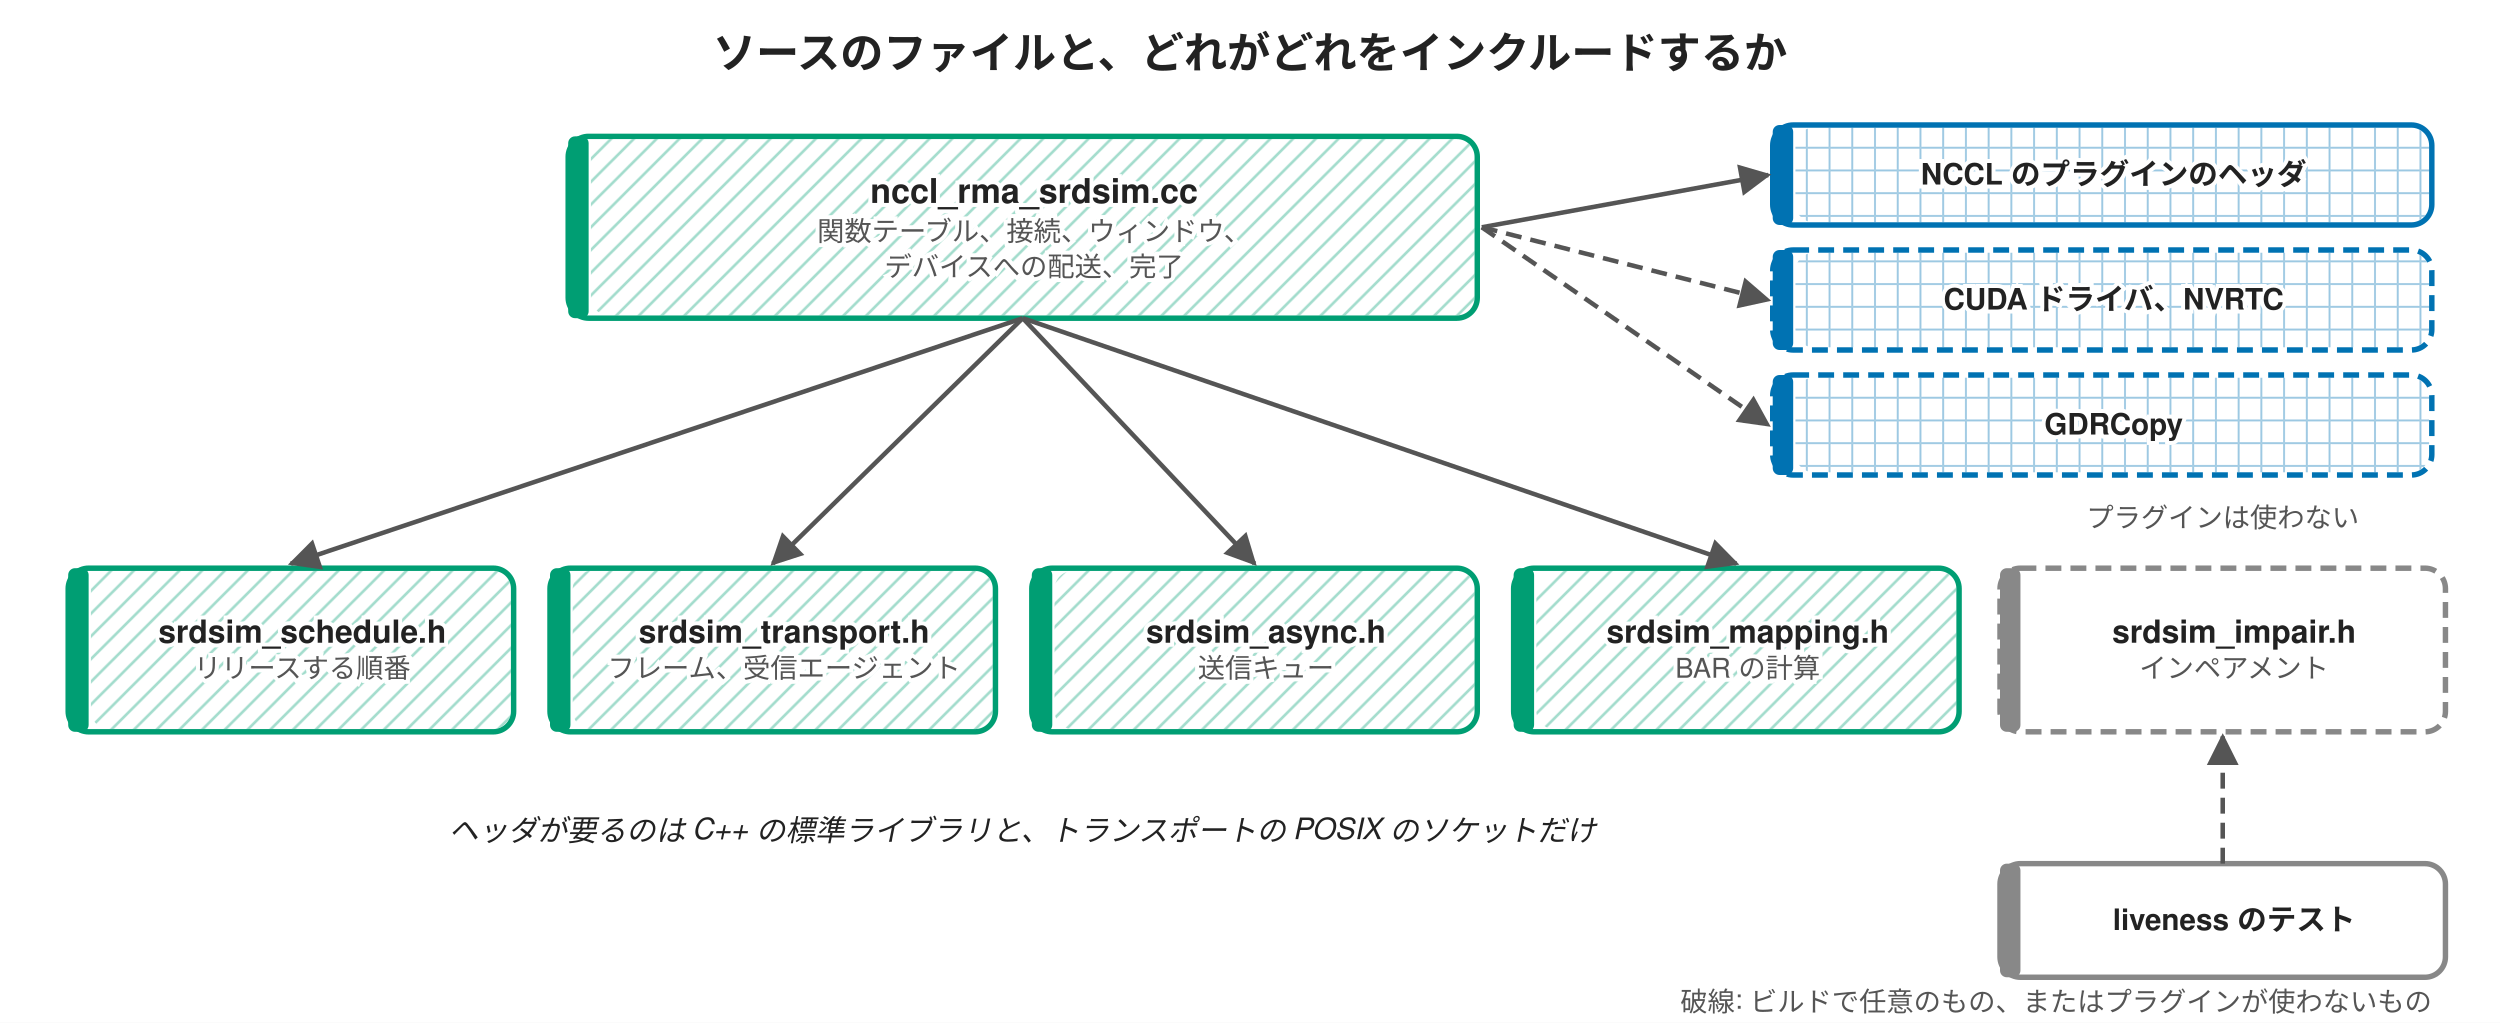
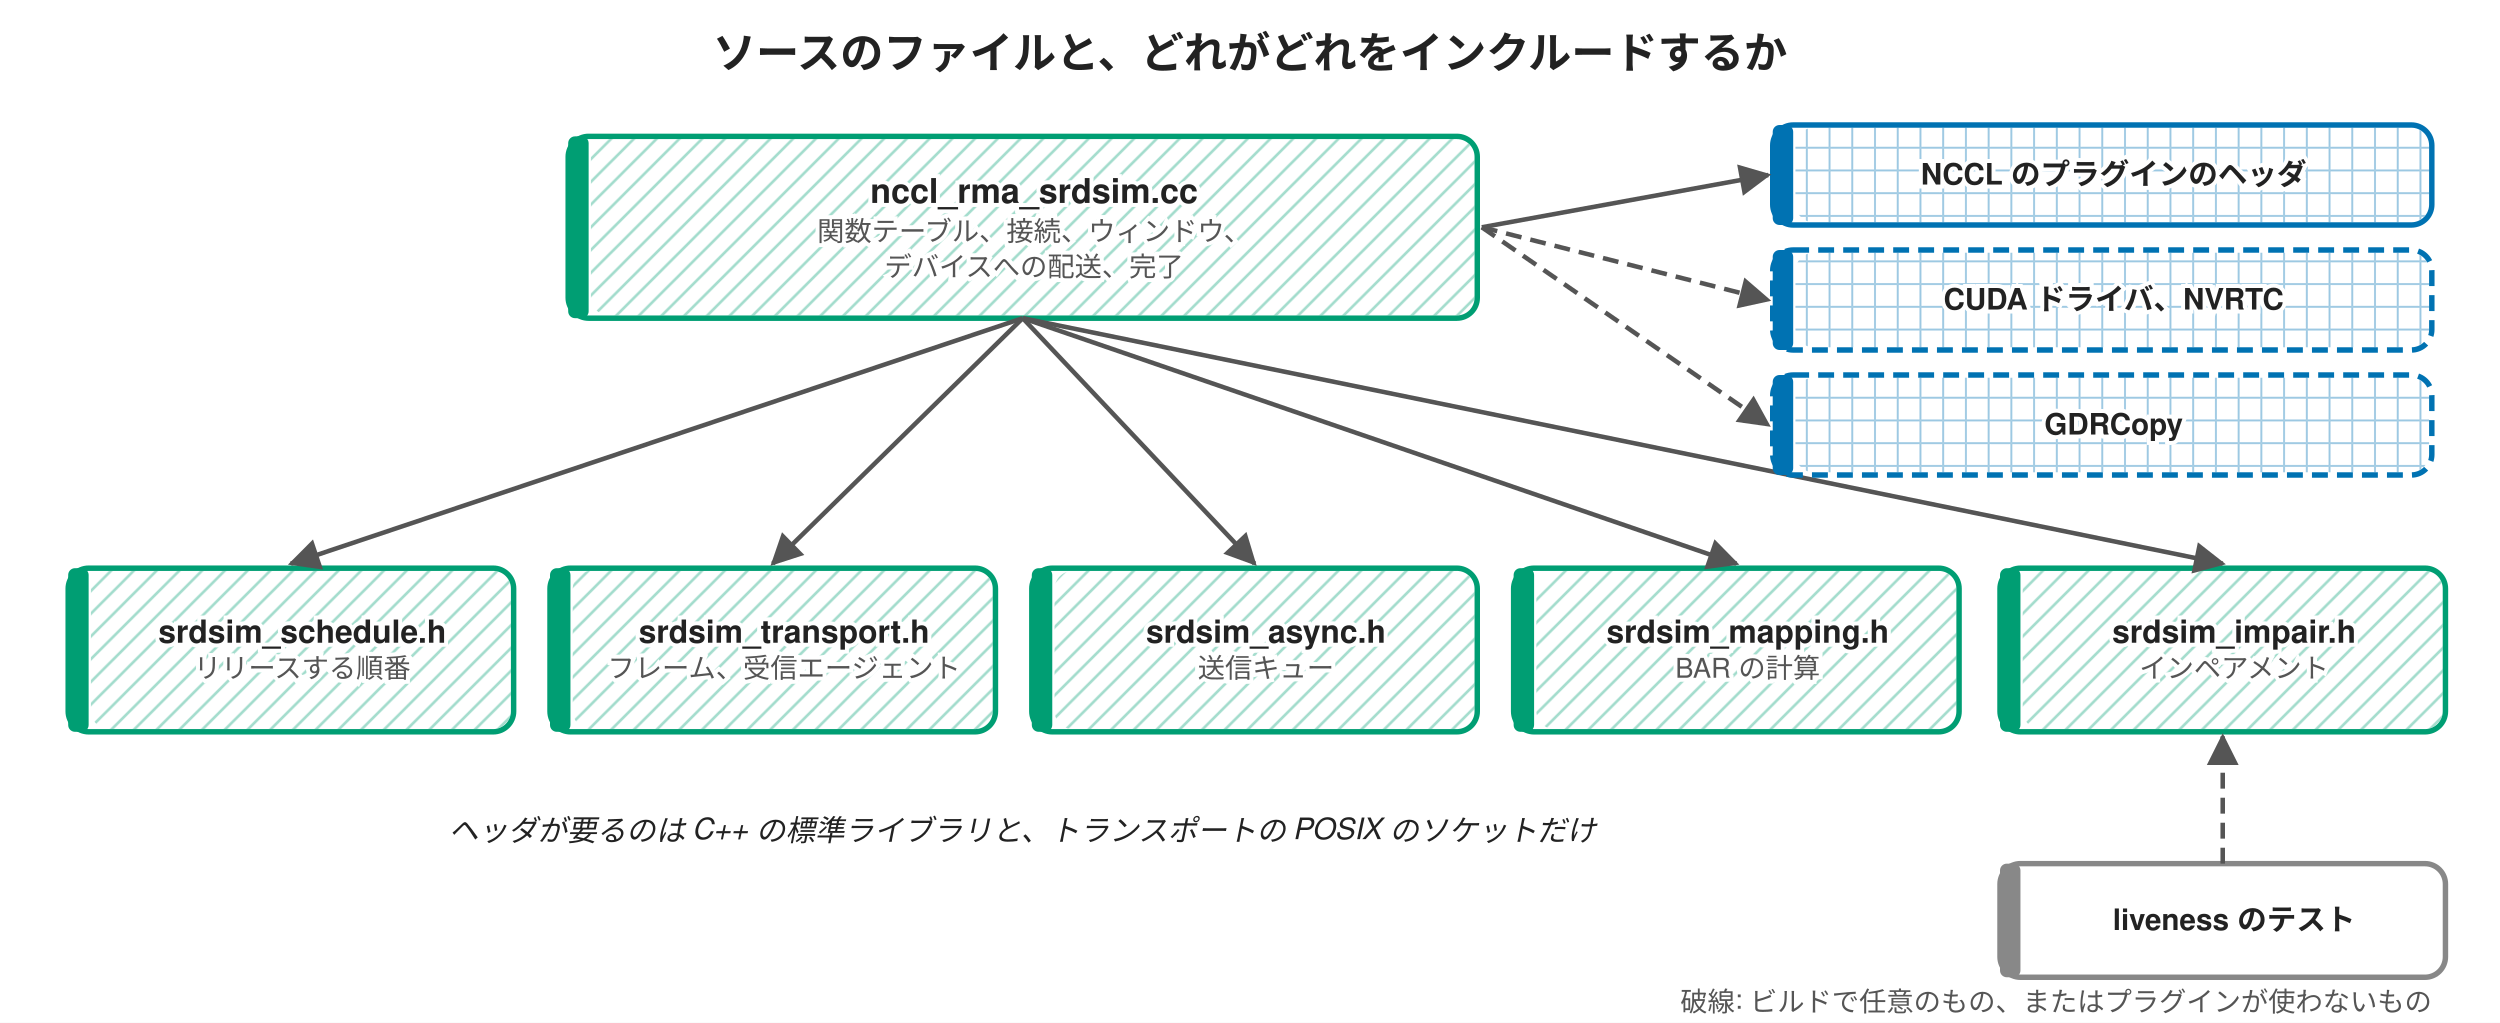
<svg xmlns="http://www.w3.org/2000/svg" width="1100" height="450" viewBox="0 0 1100 450">
  <defs>
    <pattern id="p-sim" width="10" height="10" patternUnits="userSpaceOnUse">
      <g stroke="#009E73" opacity="0.35">
        <path d="M-2,2 l4,-4 M0,10 l10,-10 M8,12 l4,-4" stroke-width="1.2" />
      </g>
    </pattern>
    <marker id="m13" viewBox="0 0 10 10" refX="9" refY="5" markerWidth="7" markerHeight="7" orient="auto-start-reverse">
      <path d="M0,0 L10,5 L0,10 z" fill="#555555" />
    </marker>
    <marker id="m19" viewBox="0 0 10 10" refX="9" refY="5" markerWidth="7" markerHeight="7" orient="auto-start-reverse">
      <path d="M0,0 L10,5 L0,10 z" fill="#555555" />
    </marker>
    <marker id="m25" viewBox="0 0 10 10" refX="9" refY="5" markerWidth="7" markerHeight="7" orient="auto-start-reverse">
      <path d="M0,0 L10,5 L0,10 z" fill="#555555" />
    </marker>
    <marker id="m31" viewBox="0 0 10 10" refX="9" refY="5" markerWidth="7" markerHeight="7" orient="auto-start-reverse">
      <path d="M0,0 L10,5 L0,10 z" fill="#555555" />
    </marker>
-     <marker id="m40" viewBox="0 0 10 10" refX="9" refY="5" markerWidth="7" markerHeight="7" orient="auto-start-reverse">
+     <marker id="m38" viewBox="0 0 10 10" refX="9" refY="5" markerWidth="7" markerHeight="7" orient="auto-start-reverse">
+       <path d="M0,0 L10,5 L0,10 z" fill="#555555" />
+     </marker>
+     <marker id="m42" viewBox="0 0 10 10" refX="9" refY="5" markerWidth="7" markerHeight="7" orient="auto-start-reverse">
      <path d="M0,0 L10,5 L0,10 z" fill="#555555" />
    </marker>
    <pattern id="p-nccl" width="10" height="10" patternUnits="userSpaceOnUse">
      <g stroke="#0072B2" opacity="0.35">
        <path d="M0,5 h10 M5,0 v10" stroke-width="0.9" />
      </g>
    </pattern>
-     <marker id="m46" viewBox="0 0 10 10" refX="9" refY="5" markerWidth="7" markerHeight="7" orient="auto-start-reverse">
+     <marker id="m47" viewBox="0 0 10 10" refX="9" refY="5" markerWidth="7" markerHeight="7" orient="auto-start-reverse">
      <path d="M0,0 L10,5 L0,10 z" fill="#555555" />
    </marker>
-     <marker id="m51" viewBox="0 0 10 10" refX="9" refY="5" markerWidth="7" markerHeight="7" orient="auto-start-reverse">
+     <marker id="m52" viewBox="0 0 10 10" refX="9" refY="5" markerWidth="7" markerHeight="7" orient="auto-start-reverse">
      <path d="M0,0 L10,5 L0,10 z" fill="#555555" />
    </marker>
-     <marker id="m56" viewBox="0 0 10 10" refX="9" refY="5" markerWidth="7" markerHeight="7" orient="auto-start-reverse">
+     <marker id="m57" viewBox="0 0 10 10" refX="9" refY="5" markerWidth="7" markerHeight="7" orient="auto-start-reverse">
      <path d="M0,0 L10,5 L0,10 z" fill="#555555" />
    </marker>
  </defs>
  <rect x="0" y="0" width="1100" height="450" fill="#FFFFFF" />
  <text x="550.0" y="30.0" font-family="Helvetica, Arial, 'Hiragino Sans', 'Hiragino Kaku Gothic ProN', 'Noto Sans CJK JP', 'Noto Sans JP', sans-serif" font-size="19" font-weight="bold" text-anchor="middle" fill="#222222">ソースのファイルと、どれがどれをインクルードするか</text>
  <rect x="250" y="60" width="400" height="80" rx="9" fill="#FFFFFF" stroke="#009E73" stroke-width="2.4" />
  <rect x="260" y="61.2" width="388.8" height="77.6" rx="8" fill="url(#p-sim)" />
  <rect x="250" y="60" width="9" height="80" rx="3" fill="#009E73" />
  <text x="455.0" y="89.3" font-family="Helvetica, Arial, 'Hiragino Sans', 'Hiragino Kaku Gothic ProN', 'Noto Sans CJK JP', 'Noto Sans JP', sans-serif" font-size="15" font-weight="bold" text-anchor="middle" fill="#222222" stroke="#FFFFFF" stroke-width="3.5" paint-order="stroke">nccl_rma_srdsim.cc</text>
  <text x="455.0" y="106.0" font-family="Helvetica, Arial, 'Hiragino Sans', 'Hiragino Kaku Gothic ProN', 'Noto Sans CJK JP', 'Noto Sans JP', sans-serif" font-size="12" font-weight="normal" text-anchor="middle" fill="#555555" stroke="#FFFFFF" stroke-width="3.5" paint-order="stroke">関数テーブル、接続、ウィンドウ、</text>
  <text x="455.0" y="121.6" font-family="Helvetica, Arial, 'Hiragino Sans', 'Hiragino Kaku Gothic ProN', 'Noto Sans CJK JP', 'Noto Sans JP', sans-serif" font-size="12" font-weight="normal" text-anchor="middle" fill="#555555" stroke="#FFFFFF" stroke-width="3.5" paint-order="stroke">デバイスへの配送、完了</text>
  <rect x="30" y="250" width="196" height="72" rx="9" fill="#FFFFFF" stroke="#009E73" stroke-width="2.4" />
  <rect x="40" y="251.2" width="184.8" height="69.6" rx="8" fill="url(#p-sim)" />
  <rect x="30" y="250" width="9" height="72" rx="3" fill="#009E73" />
  <text x="133.0" y="282.8" font-family="Helvetica, Arial, 'Hiragino Sans', 'Hiragino Kaku Gothic ProN', 'Noto Sans CJK JP', 'Noto Sans JP', sans-serif" font-size="14" font-weight="bold" text-anchor="middle" fill="#222222" stroke="#FFFFFF" stroke-width="3.5" paint-order="stroke">srdsim_schedule.h</text>
  <text x="133.0" y="298.2" font-family="Helvetica, Arial, 'Hiragino Sans', 'Hiragino Kaku Gothic ProN', 'Noto Sans CJK JP', 'Noto Sans JP', sans-serif" font-size="12" font-weight="normal" text-anchor="middle" fill="#555555" stroke="#FFFFFF" stroke-width="3.5" paint-order="stroke">リリースする順番</text>
  <line x1="450" y1="140" x2="128" y2="248" stroke="#555555" stroke-width="2.0" marker-end="url(#m13)" />
  <rect x="242" y="250" width="196" height="72" rx="9" fill="#FFFFFF" stroke="#009E73" stroke-width="2.4" />
  <rect x="252" y="251.2" width="184.8" height="69.6" rx="8" fill="url(#p-sim)" />
  <rect x="242" y="250" width="9" height="72" rx="3" fill="#009E73" />
  <text x="345.0" y="282.8" font-family="Helvetica, Arial, 'Hiragino Sans', 'Hiragino Kaku Gothic ProN', 'Noto Sans CJK JP', 'Noto Sans JP', sans-serif" font-size="14" font-weight="bold" text-anchor="middle" fill="#222222" stroke="#FFFFFF" stroke-width="3.5" paint-order="stroke">srdsim_transport.h</text>
  <text x="345.0" y="298.2" font-family="Helvetica, Arial, 'Hiragino Sans', 'Hiragino Kaku Gothic ProN', 'Noto Sans CJK JP', 'Noto Sans JP', sans-serif" font-size="12" font-weight="normal" text-anchor="middle" fill="#555555" stroke="#FFFFFF" stroke-width="3.5" paint-order="stroke">フレーム、受信エージェント</text>
  <line x1="450" y1="140" x2="340" y2="248" stroke="#555555" stroke-width="2.0" marker-end="url(#m19)" />
  <rect x="454" y="250" width="196" height="72" rx="9" fill="#FFFFFF" stroke="#009E73" stroke-width="2.4" />
  <rect x="464" y="251.2" width="184.8" height="69.6" rx="8" fill="url(#p-sim)" />
  <rect x="454" y="250" width="9" height="72" rx="3" fill="#009E73" />
  <text x="557.0" y="282.8" font-family="Helvetica, Arial, 'Hiragino Sans', 'Hiragino Kaku Gothic ProN', 'Noto Sans CJK JP', 'Noto Sans JP', sans-serif" font-size="14" font-weight="bold" text-anchor="middle" fill="#222222" stroke="#FFFFFF" stroke-width="3.5" paint-order="stroke">srdsim_async.h</text>
  <text x="557.0" y="298.2" font-family="Helvetica, Arial, 'Hiragino Sans', 'Hiragino Kaku Gothic ProN', 'Noto Sans CJK JP', 'Noto Sans JP', sans-serif" font-size="12" font-weight="normal" text-anchor="middle" fill="#555555" stroke="#FFFFFF" stroke-width="3.5" paint-order="stroke">送信キュー</text>
  <line x1="450" y1="140" x2="552" y2="248" stroke="#555555" stroke-width="2.0" marker-end="url(#m25)" />
  <rect x="666" y="250" width="196" height="72" rx="9" fill="#FFFFFF" stroke="#009E73" stroke-width="2.4" />
  <rect x="676" y="251.2" width="184.8" height="69.6" rx="8" fill="url(#p-sim)" />
  <rect x="666" y="250" width="9" height="72" rx="3" fill="#009E73" />
  <text x="769.0" y="282.8" font-family="Helvetica, Arial, 'Hiragino Sans', 'Hiragino Kaku Gothic ProN', 'Noto Sans CJK JP', 'Noto Sans JP', sans-serif" font-size="14" font-weight="bold" text-anchor="middle" fill="#222222" stroke="#FFFFFF" stroke-width="3.5" paint-order="stroke">srdsim_mapping.h</text>
  <text x="769.0" y="298.2" font-family="Helvetica, Arial, 'Hiragino Sans', 'Hiragino Kaku Gothic ProN', 'Noto Sans CJK JP', 'Noto Sans JP', sans-serif" font-size="12" font-weight="normal" text-anchor="middle" fill="#555555" stroke="#FFFFFF" stroke-width="3.5" paint-order="stroke">BAR の計算</text>
  <line x1="450" y1="140" x2="764" y2="248" stroke="#555555" stroke-width="2.0" marker-end="url(#m31)" />
  <text x="450.0" y="370.0" font-family="Helvetica, Arial, 'Hiragino Sans', 'Hiragino Kaku Gothic ProN', 'Noto Sans CJK JP', 'Noto Sans JP', sans-serif" font-size="13" font-weight="normal" text-anchor="middle" fill="#222222" font-style="italic">ヘッダが要るのは C++ の標準ライブラリと、トランスポートの POSIX のソケットだけ</text>
-   <rect x="880" y="250" width="196" height="72" rx="9" fill="#FFFFFF" stroke="#888888" stroke-width="2.4" stroke-dasharray="7 4" />
-   <rect x="880" y="250" width="9" height="72" rx="3" fill="#888888" />
+   <rect x="880" y="250" width="196" height="72" rx="9" fill="#FFFFFF" stroke="#009E73" stroke-width="2.4" />
+   <rect x="890" y="251.2" width="184.8" height="69.6" rx="8" fill="url(#p-sim)" />
+   <rect x="880" y="250" width="9" height="72" rx="3" fill="#009E73" />
  <text x="983.0" y="282.8" font-family="Helvetica, Arial, 'Hiragino Sans', 'Hiragino Kaku Gothic ProN', 'Noto Sans CJK JP', 'Noto Sans JP', sans-serif" font-size="14" font-weight="bold" text-anchor="middle" fill="#222222" stroke="#FFFFFF" stroke-width="3.5" paint-order="stroke">srdsim_impair.h</text>
  <text x="983.0" y="298.2" font-family="Helvetica, Arial, 'Hiragino Sans', 'Hiragino Kaku Gothic ProN', 'Noto Sans CJK JP', 'Noto Sans JP', sans-serif" font-size="12" font-weight="normal" text-anchor="middle" fill="#555555" stroke="#FFFFFF" stroke-width="3.5" paint-order="stroke">インペアメント</text>
+   <line x1="450" y1="140" x2="978" y2="248" stroke="#555555" stroke-width="2.0" marker-end="url(#m38)" />
  <rect x="880" y="380" width="196" height="50" rx="9" fill="#FFFFFF" stroke="#888888" stroke-width="2.4" />
  <rect x="880" y="380" width="9" height="50" rx="3" fill="#888888" />
  <text x="983.0" y="409.2" font-family="Helvetica, Arial, 'Hiragino Sans', 'Hiragino Kaku Gothic ProN', 'Noto Sans CJK JP', 'Noto Sans JP', sans-serif" font-size="13" font-weight="bold" text-anchor="middle" fill="#222222" stroke="#FFFFFF" stroke-width="3.5" paint-order="stroke">liveness のテスト</text>
-   <line x1="978" y1="380" x2="978" y2="324" stroke="#555555" stroke-width="2.0" stroke-dasharray="7 4" marker-end="url(#m40)" />
-   <text x="978.0" y="232.0" font-family="Helvetica, Arial, 'Hiragino Sans', 'Hiragino Kaku Gothic ProN', 'Noto Sans CJK JP', 'Noto Sans JP', sans-serif" font-size="12" font-weight="normal" text-anchor="middle" fill="#555555">プラグインは使わない</text>
+   <line x1="978" y1="380" x2="978" y2="324" stroke="#555555" stroke-width="2.0" stroke-dasharray="7 4" marker-end="url(#m42)" />
  <rect x="780" y="55" width="290" height="44" rx="9" fill="#FFFFFF" stroke="#0072B2" stroke-width="2.4" />
  <rect x="790" y="56.2" width="278.8" height="41.6" rx="8" fill="url(#p-nccl)" />
  <rect x="780" y="55" width="9" height="44" rx="3" fill="#0072B2" />
  <text x="930.0" y="81.2" font-family="Helvetica, Arial, 'Hiragino Sans', 'Hiragino Kaku Gothic ProN', 'Noto Sans CJK JP', 'Noto Sans JP', sans-serif" font-size="13" font-weight="bold" text-anchor="middle" fill="#222222" stroke="#FFFFFF" stroke-width="3.5" paint-order="stroke">NCCL のプラグインのヘッダ</text>
-   <line x1="652" y1="100" x2="778" y2="77" stroke="#555555" stroke-width="2.0" marker-end="url(#m46)" />
+   <line x1="652" y1="100" x2="778" y2="77" stroke="#555555" stroke-width="2.0" marker-end="url(#m47)" />
  <rect x="780" y="110" width="290" height="44" rx="9" fill="#FFFFFF" stroke="#0072B2" stroke-width="2.4" stroke-dasharray="7 4" />
  <rect x="790" y="111.2" width="278.8" height="41.6" rx="8" fill="url(#p-nccl)" />
  <rect x="780" y="110" width="9" height="44" rx="3" fill="#0072B2" />
  <text x="930.0" y="136.2" font-family="Helvetica, Arial, 'Hiragino Sans', 'Hiragino Kaku Gothic ProN', 'Noto Sans CJK JP', 'Noto Sans JP', sans-serif" font-size="13" font-weight="bold" text-anchor="middle" fill="#222222" stroke="#FFFFFF" stroke-width="3.5" paint-order="stroke">CUDA ドライバ、NVRTC</text>
-   <line x1="652" y1="100" x2="778" y2="132" stroke="#555555" stroke-width="2.0" stroke-dasharray="7 4" marker-end="url(#m51)" />
+   <line x1="652" y1="100" x2="778" y2="132" stroke="#555555" stroke-width="2.0" stroke-dasharray="7 4" marker-end="url(#m52)" />
  <rect x="780" y="165" width="290" height="44" rx="9" fill="#FFFFFF" stroke="#0072B2" stroke-width="2.4" stroke-dasharray="7 4" />
  <rect x="790" y="166.2" width="278.8" height="41.6" rx="8" fill="url(#p-nccl)" />
  <rect x="780" y="165" width="9" height="44" rx="3" fill="#0072B2" />
  <text x="930.0" y="191.2" font-family="Helvetica, Arial, 'Hiragino Sans', 'Hiragino Kaku Gothic ProN', 'Noto Sans CJK JP', 'Noto Sans JP', sans-serif" font-size="13" font-weight="bold" text-anchor="middle" fill="#222222" stroke="#FFFFFF" stroke-width="3.5" paint-order="stroke">GDRCopy</text>
-   <line x1="652" y1="100" x2="778" y2="187" stroke="#555555" stroke-width="2.0" stroke-dasharray="7 4" marker-end="url(#m56)" />
+   <line x1="652" y1="100" x2="778" y2="187" stroke="#555555" stroke-width="2.0" stroke-dasharray="7 4" marker-end="url(#m57)" />
  <text x="1070.0" y="445.0" font-family="Helvetica, Arial, 'Hiragino Sans', 'Hiragino Kaku Gothic ProN', 'Noto Sans CJK JP', 'Noto Sans JP', sans-serif" font-size="12" font-weight="normal" text-anchor="end" fill="#555555">破線: ビルドで任意のもの、またはプラグインが使わないもの</text>
</svg>
